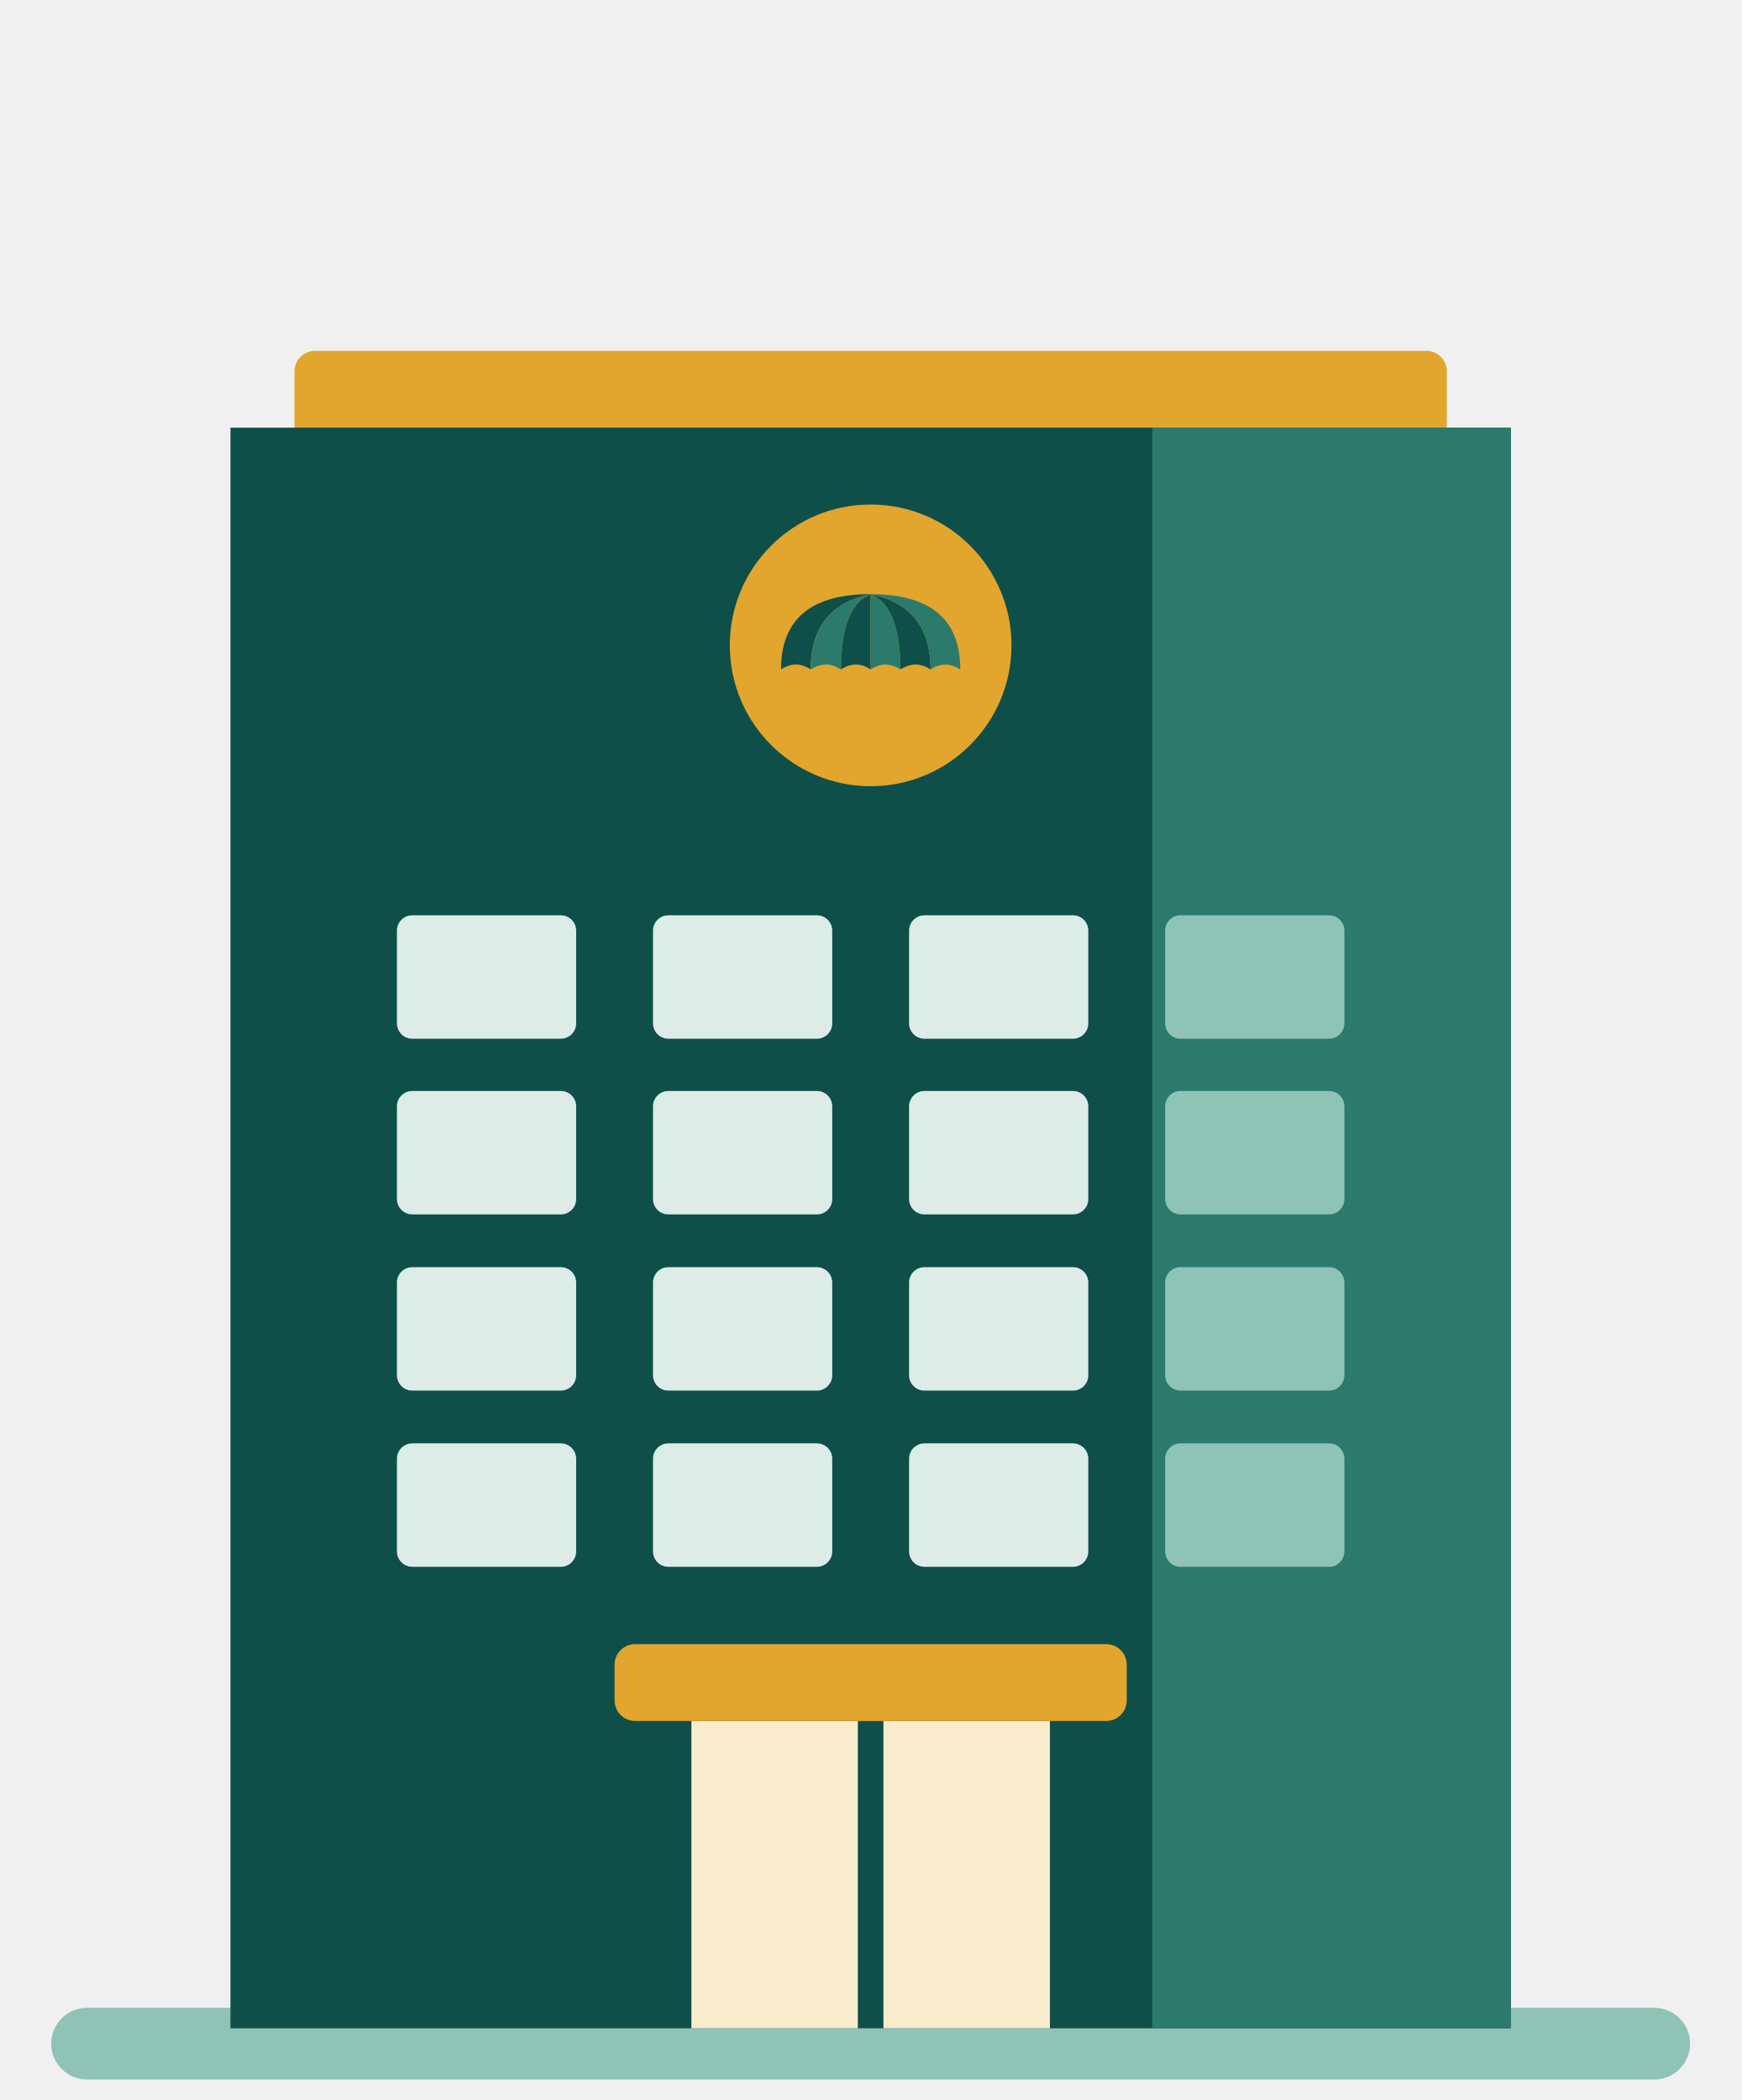
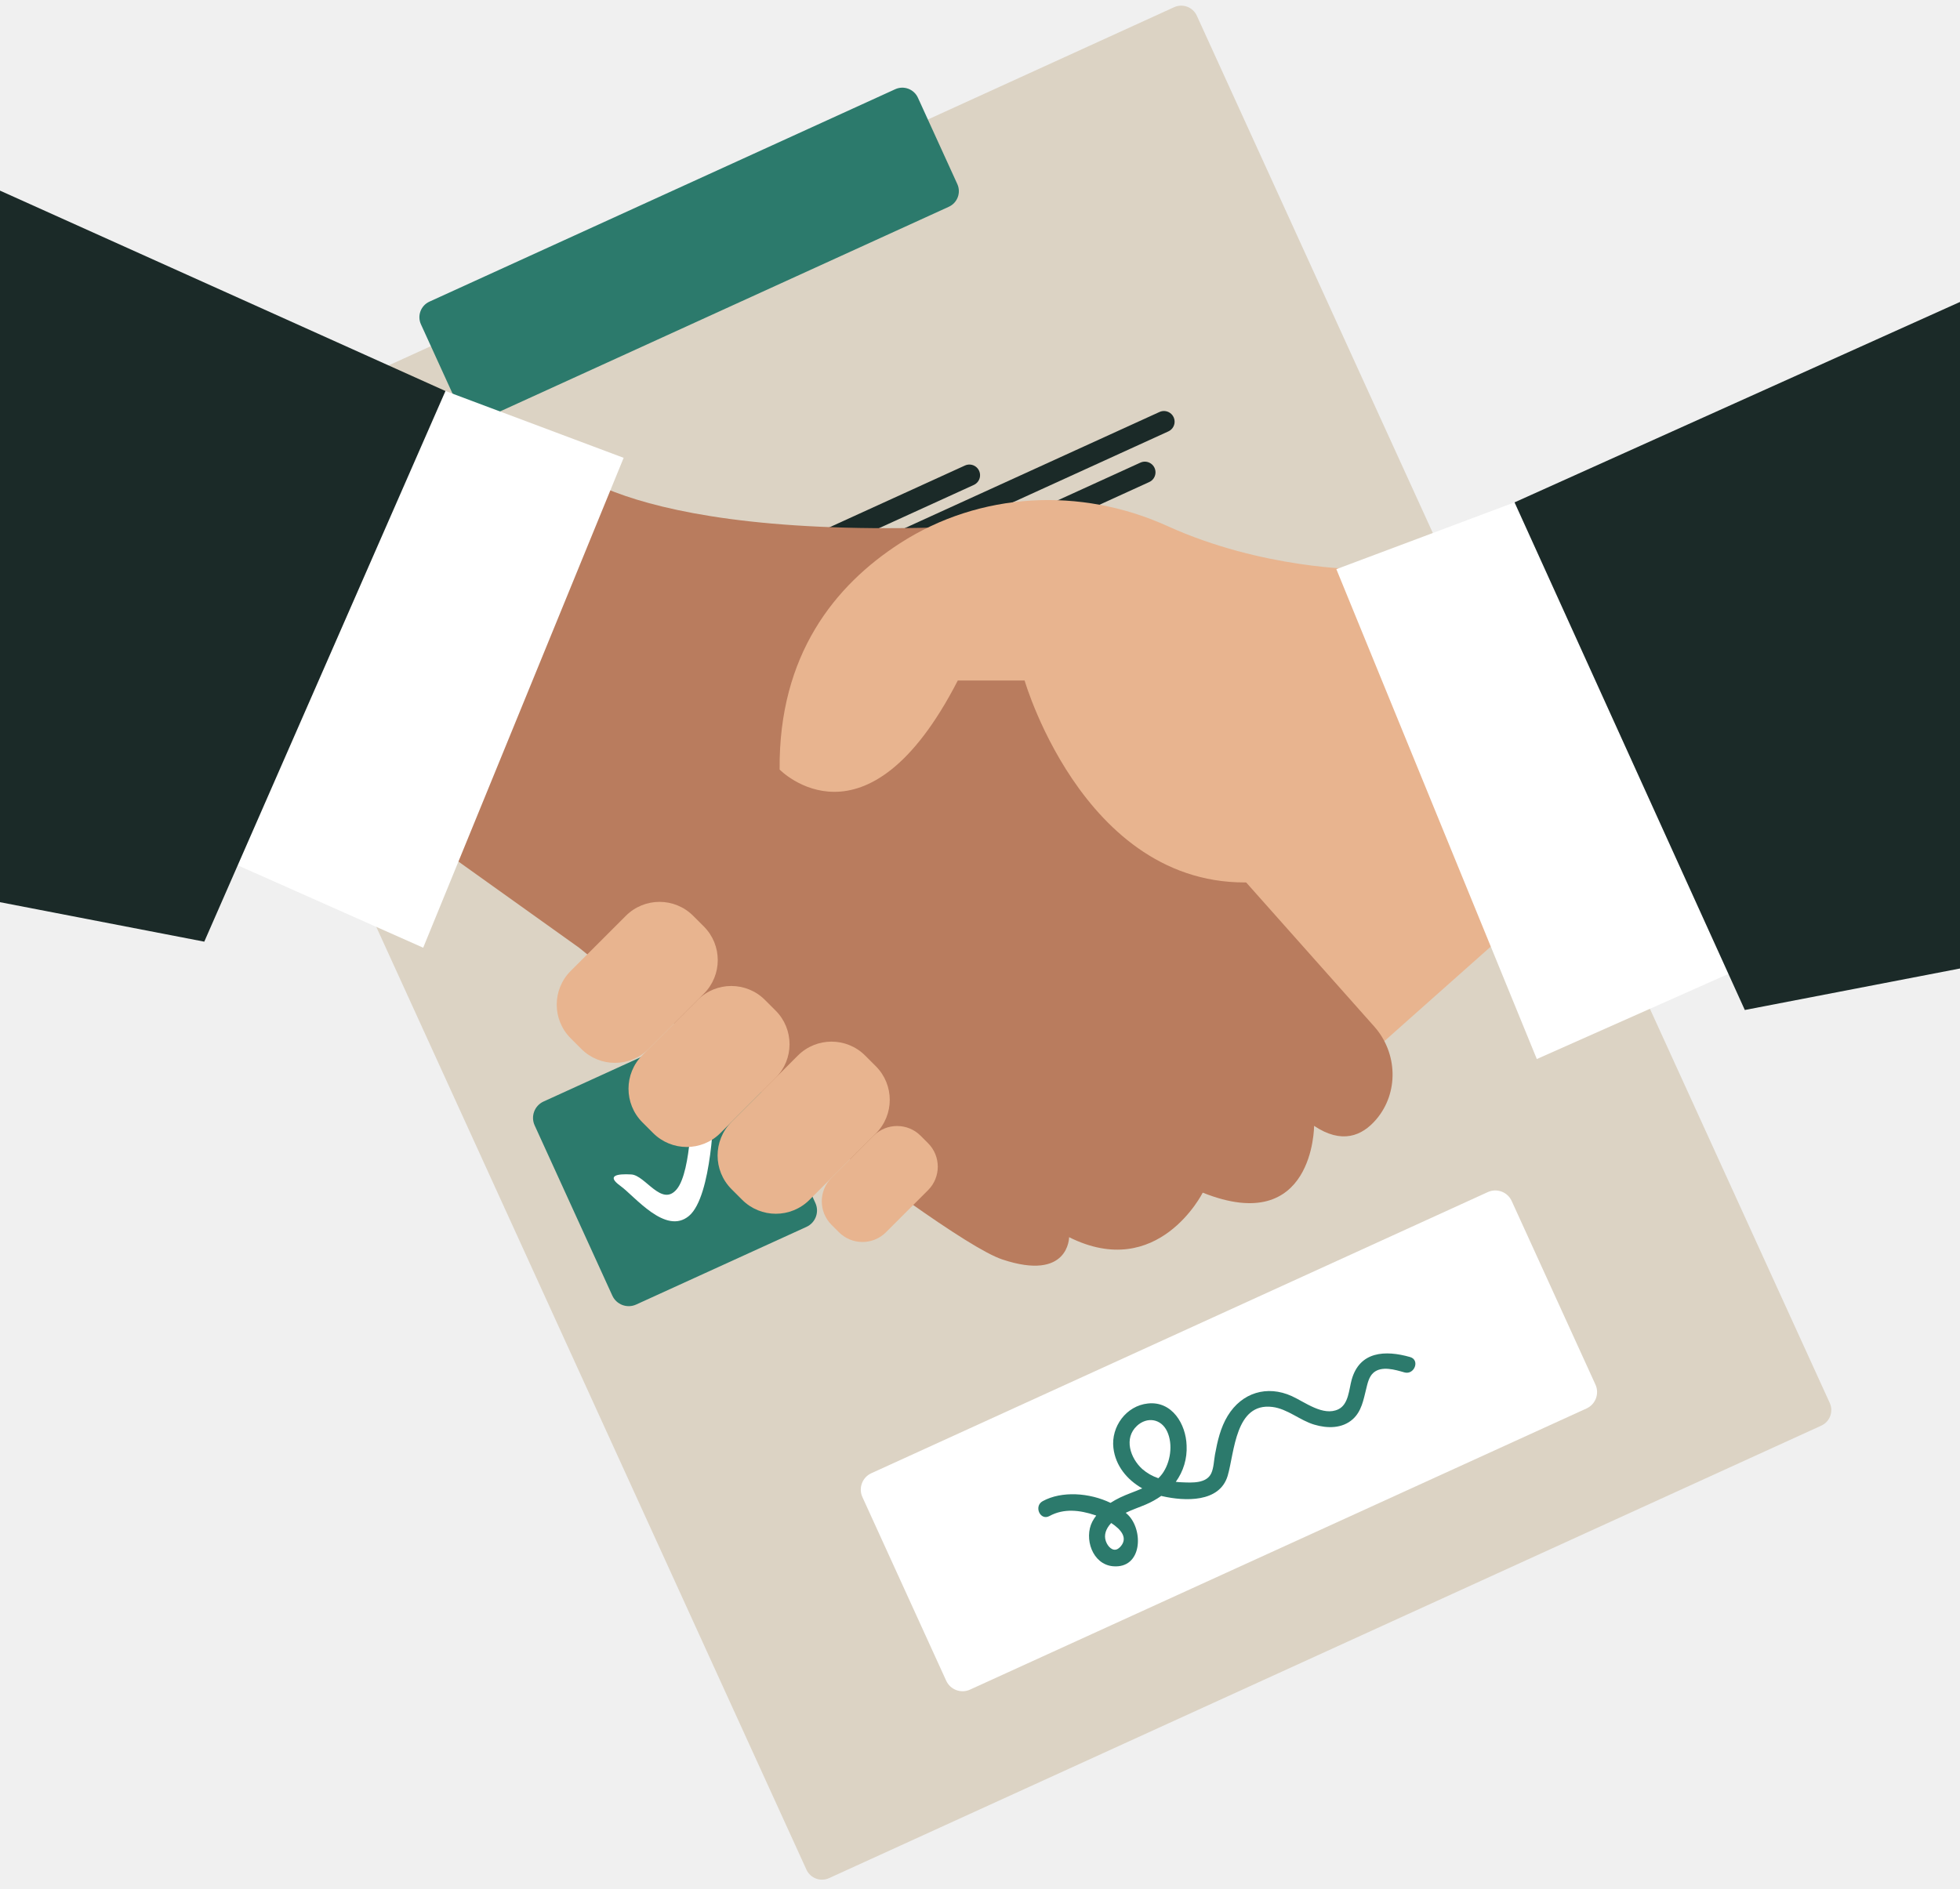
- <svg xmlns="http://www.w3.org/2000/svg" viewBox="1370 380 340 410" width="340" height="410">
-   <rect x="1380" y="772" width="320" height="14" rx="7" fill="#8EC3B6" />
-   <rect x="1427.5" y="448.5" width="225" height="20" rx="4" fill="#E2A52E" />
-   <rect x="1415" y="463.5" width="250" height="312.5" fill="#0E4F49" />
-   <rect x="1595" y="463.5" width="70" height="312.5" fill="#2C7A6C" />
-   <circle cx="1540" cy="506" r="27.5" fill="#E2A52E" />
-   <path d="M1540 496 Q1522.5 496 1522.5 510.7 Q1525.4 508.8 1528.3 510.7 Q1528.3 498.4 1540 496 Z" fill="#0E4F49" />
-   <path d="M1540 496 Q1528.3 498.4 1528.3 510.7 Q1531.3 508.8 1534.2 510.7 Q1534.2 498.4 1540 496 Z" fill="#2C7A6C" />
-   <path d="M1540 496 Q1534.2 498.4 1534.2 510.7 Q1537.1 508.8 1540 510.7 Q1540 498.4 1540 496 Z" fill="#0E4F49" />
-   <path d="M1540 496 Q1540 498.4 1540 510.7 Q1542.9 508.8 1545.8 510.7 Q1545.8 498.4 1540 496 Z" fill="#2C7A6C" />
-   <path d="M1540 496 Q1545.8 498.4 1545.8 510.7 Q1548.8 508.8 1551.7 510.7 Q1551.7 498.4 1540 496 Z" fill="#0E4F49" />
-   <path d="M1540 496 Q1551.7 498.4 1551.7 510.7 Q1554.6 508.8 1557.5 510.7 Q1557.5 496 1540 496 Z" fill="#2C7A6C" />
-   <rect x="1447.5" y="558.7" width="35" height="24.1" rx="3" fill="#DDECE7" />
-   <rect x="1447.5" y="593" width="35" height="24.1" rx="3" fill="#DDECE7" />
-   <rect x="1447.5" y="627.4" width="35" height="24.1" rx="3" fill="#DDECE7" />
-   <rect x="1447.5" y="661.8" width="35" height="24.1" rx="3" fill="#DDECE7" />
-   <rect x="1497.5" y="558.7" width="35" height="24.1" rx="3" fill="#DDECE7" />
-   <rect x="1497.5" y="593" width="35" height="24.1" rx="3" fill="#DDECE7" />
-   <rect x="1497.5" y="627.4" width="35" height="24.1" rx="3" fill="#DDECE7" />
-   <rect x="1497.5" y="661.8" width="35" height="24.1" rx="3" fill="#DDECE7" />
-   <rect x="1547.5" y="558.7" width="35" height="24.1" rx="3" fill="#DDECE7" />
-   <rect x="1547.5" y="593" width="35" height="24.1" rx="3" fill="#DDECE7" />
-   <rect x="1547.5" y="627.4" width="35" height="24.1" rx="3" fill="#DDECE7" />
-   <rect x="1547.5" y="661.8" width="35" height="24.1" rx="3" fill="#DDECE7" />
-   <rect x="1597.5" y="558.7" width="35" height="24.1" rx="3" fill="#8EC3B6" />
-   <rect x="1597.5" y="593" width="35" height="24.1" rx="3" fill="#8EC3B6" />
-   <rect x="1597.5" y="627.4" width="35" height="24.1" rx="3" fill="#8EC3B6" />
-   <rect x="1597.5" y="661.8" width="35" height="24.1" rx="3" fill="#8EC3B6" />
-   <rect x="1505" y="716" width="70" height="60" fill="#F8ECCD" />
-   <rect x="1537.5" y="716" width="5" height="60" fill="#0E4F49" />
-   <rect x="1490" y="701" width="100" height="15" rx="4" fill="#E2A52E" />
+ <svg xmlns="http://www.w3.org/2000/svg" viewBox="795 466 330 318" width="330" height="318">
+   <svg x="795" y="466" width="330" height="317.5" viewBox="0 0 914.738 880">
+     <g transform="translate(-526.865 -118.969)">
+       <rect width="524.931" height="727.78" rx="8" transform="translate(604.509 336.82) rotate(-24.52)" fill="#DCD3C4" />
+       <rect width="254.925" height="60.305" rx="8" transform="translate(720.003 263.055) rotate(-24.52)" fill="#2C7A6C" />
+       <path d="M8.408,0H95.754a8.408,8.408,0,0,1,8.408,8.408V95.754a8.408,8.408,0,0,1-8.408,8.408H8.408A8.408,8.408,0,0,1,0,95.754V8.408A8.408,8.408,0,0,1,8.408,0Z" transform="translate(772.899 636.614) rotate(-24.52)" fill="#2C7A6C" />
+       <path d="M4.982,0H137.793a4.982,4.982,0,1,1,0,9.963H4.982A4.982,4.982,0,0,1,4.982,0Z" transform="translate(851.783 393.446) rotate(-24.52)" fill="#1B2A28" />
+       <path d="M4.982,0H230.763a4.982,4.982,0,1,1,0,9.963H4.982A4.982,4.982,0,0,1,4.982,0Z" transform="translate(857.992 407.042) rotate(-24.52)" fill="#1B2A28" />
+       <path d="M4.982,0H214.157a4.982,4.982,0,1,1,0,9.963H4.982A4.982,4.982,0,0,1,4.982,0Z" transform="translate(864.184 423.789) rotate(-24.52)" fill="#1B2A28" />
+       <rect width="142.775" height="9.963" transform="translate(943.367 594.213) rotate(-24.52)" fill="#DCD3C4" />
+       <rect width="235.744" height="9.963" transform="translate(949.571 607.799) rotate(-24.52)" fill="#DCD3C4" />
+       <rect width="219.139" height="9.963" transform="translate(955.767 621.403) rotate(-24.52)" fill="#DCD3C4" />
+       <path d="M290.079,530.727c6.579.386,14.17,15.373,21.219,6.884s6.978-40.841,6.978-40.841L328.6,499.6s-.709,41.372-11.613,50.489-25.276-9.18-32-14.02S283.5,530.341,290.079,530.727Z" transform="translate(531.417 136.446)" fill="#FFFFFF" />
+       <path d="M8.408,0H324.646a8.408,8.408,0,0,1,8.408,8.408v94.2a8.408,8.408,0,0,1-8.408,8.408H8.408A8.408,8.408,0,0,1,0,102.607V8.408A8.408,8.408,0,0,1,8.408,0Z" transform="translate(925.867 810.135) rotate(-24.52)" fill="#FFFFFF" />
+       <path d="M801.045,631.182c-11.645-3.321-23.563-2.69-27.273,10.625-1.251,4.488-1.4,11.456-6.211,13.768-7.083,3.405-15.628-3.405-21.776-6.18-11.456-5.171-23.216-1.65-29.848,9.217-3.363,5.507-4.8,11.845-5.948,18.119-.494,2.722-.557,6.085-1.7,8.649-2.2,4.908-9.07,4.467-13.579,4.277a29.3,29.3,0,0,1-3.006-.221,26.622,26.622,0,0,0,5.045-16.952c-.294-9.953-6.758-20.841-18.056-19.622-10.121,1.051-17.246,10.825-16.111,20.715.967,8.408,6.443,14.924,13.463,18.918-3.447,1.524-7.126,2.711-10.384,4.288a43.563,43.563,0,0,0-4.425,2.47c-9.848-4.75-22.785-5.644-31.645-.8-4.288,2.344-1.156,9.312,3.153,6.947,6.747-3.689,14.188-2.764,21.24-.42l.589.21a18.99,18.99,0,0,0-1.839,2.848c-3.983,7.735,0,19.969,9.69,20.809,13.663,1.167,14.3-16.889,6.884-24.078-.315-.3-.631-.6-.967-.883,3.069-1.482,6.39-2.6,9.322-3.846a38.774,38.774,0,0,0,7.252-4.036l.526.137c10.436,2.365,26.726,3.1,30.478-9.543,3.216-10.972,3.521-34.272,20.862-32.118,7.073.872,12.874,6.306,19.6,8.271,6.022,1.8,12.99,1.871,17.93-2.564,4.078-3.657,4.992-9.059,6.243-14.1.641-2.606,1.272-5.717,3.395-7.578,3.836-3.353,10.173-1.377,14.451-.158C803.074,639.674,805.785,632.527,801.045,631.182Zm-135.576,88.9c-2.3,2.281-4.74.473-5.97-1.913-1.492-2.9-.851-5.759,1.051-8.313a14.449,14.449,0,0,1,1-1.2c4.551,2.943,8.271,7.157,3.962,11.424Zm8.071-56.753c4.729-4.393,11.319-3.426,14.136,2.606s1.576,14.546-2.375,19.863a16.037,16.037,0,0,1-1.734,1.955,22.141,22.141,0,0,1-7.493-4.277c-5.591-5.045-8.755-14.367-2.491-20.179Z" transform="translate(383.909 121.225)" fill="#2C7A6C" />
+       <path d="M689.967,423.018l-93.558,83.153L523.65,371.037,689.967,329.46Z" transform="translate(543.743 127.917)" fill="#E8B48F" />
+       <path d="M416.745,231.69s30.026,41.577,207.894,31.182L728.59,418.8l69.659,78.371c10.941,12.317,11.561,30.993.82,43.479-6.527,7.578-15.912,11.561-28.9,2.89,0,0,0,51.971-51.971,31.182,0,0-20.788,41.577-62.365,20.788,0,0,0,20.788-31.182,10.394s-197.51-145.518-197.51-145.518L354.38,408.412Z" transform="translate(369.985 100.947)" fill="#B97C5E" />
+       <path d="M782.887,282.715s-44.919,0-89.333-20.168c-40.389-18.318-87.42-15.985-124.688,8.061-30.373,19.6-56.69,52.055-56.2,105.655,0,0,40.421,41.577,83.153-41.577h31.182s30.026,103.952,114.346,93.537S845.3,407.434,845.3,407.434Z" transform="translate(378.053 101.903)" fill="#E8B48F" />
+       <rect width="51.456" height="80.852" rx="22.21" transform="translate(868.163 569.994) rotate(45)" fill="#E8B48F" />
+       <rect width="51.456" height="80.852" rx="22.21" transform="translate(834.66 530.726) rotate(45)" fill="#E8B48F" />
+       <rect width="51.456" height="88.198" rx="22.21" transform="translate(914.934 595.972) rotate(45)" fill="#E8B48F" />
+       <rect width="35.933" height="58.802" rx="15.51" transform="translate(945.547 638.136) rotate(45)" fill="#E8B48F" />
+       <path d="M789.875,448.848l-93.547,41.577L602.77,261.742l83.164-31.182Z" transform="translate(547.776 122.876)" fill="#FFFFFF" />
+       <path d="M108.25,399.4,201.8,440.975l93.558-228.682L212.191,181.1Z" transform="translate(522.567 120.351)" fill="#FFFFFF" />
+       <path d="M9.34,92.09l207.893,93.547L104.676,442.689,9.34,424.258Z" transform="translate(517.525 115.817)" fill="#1B2A28" />
+       <path d="M889.793,141.54,681.9,235.1,789.364,472.066l100.43-19.377Z" transform="translate(551.81 118.338)" fill="#1B2A28" />
+     </g>
+   </svg>
</svg>
